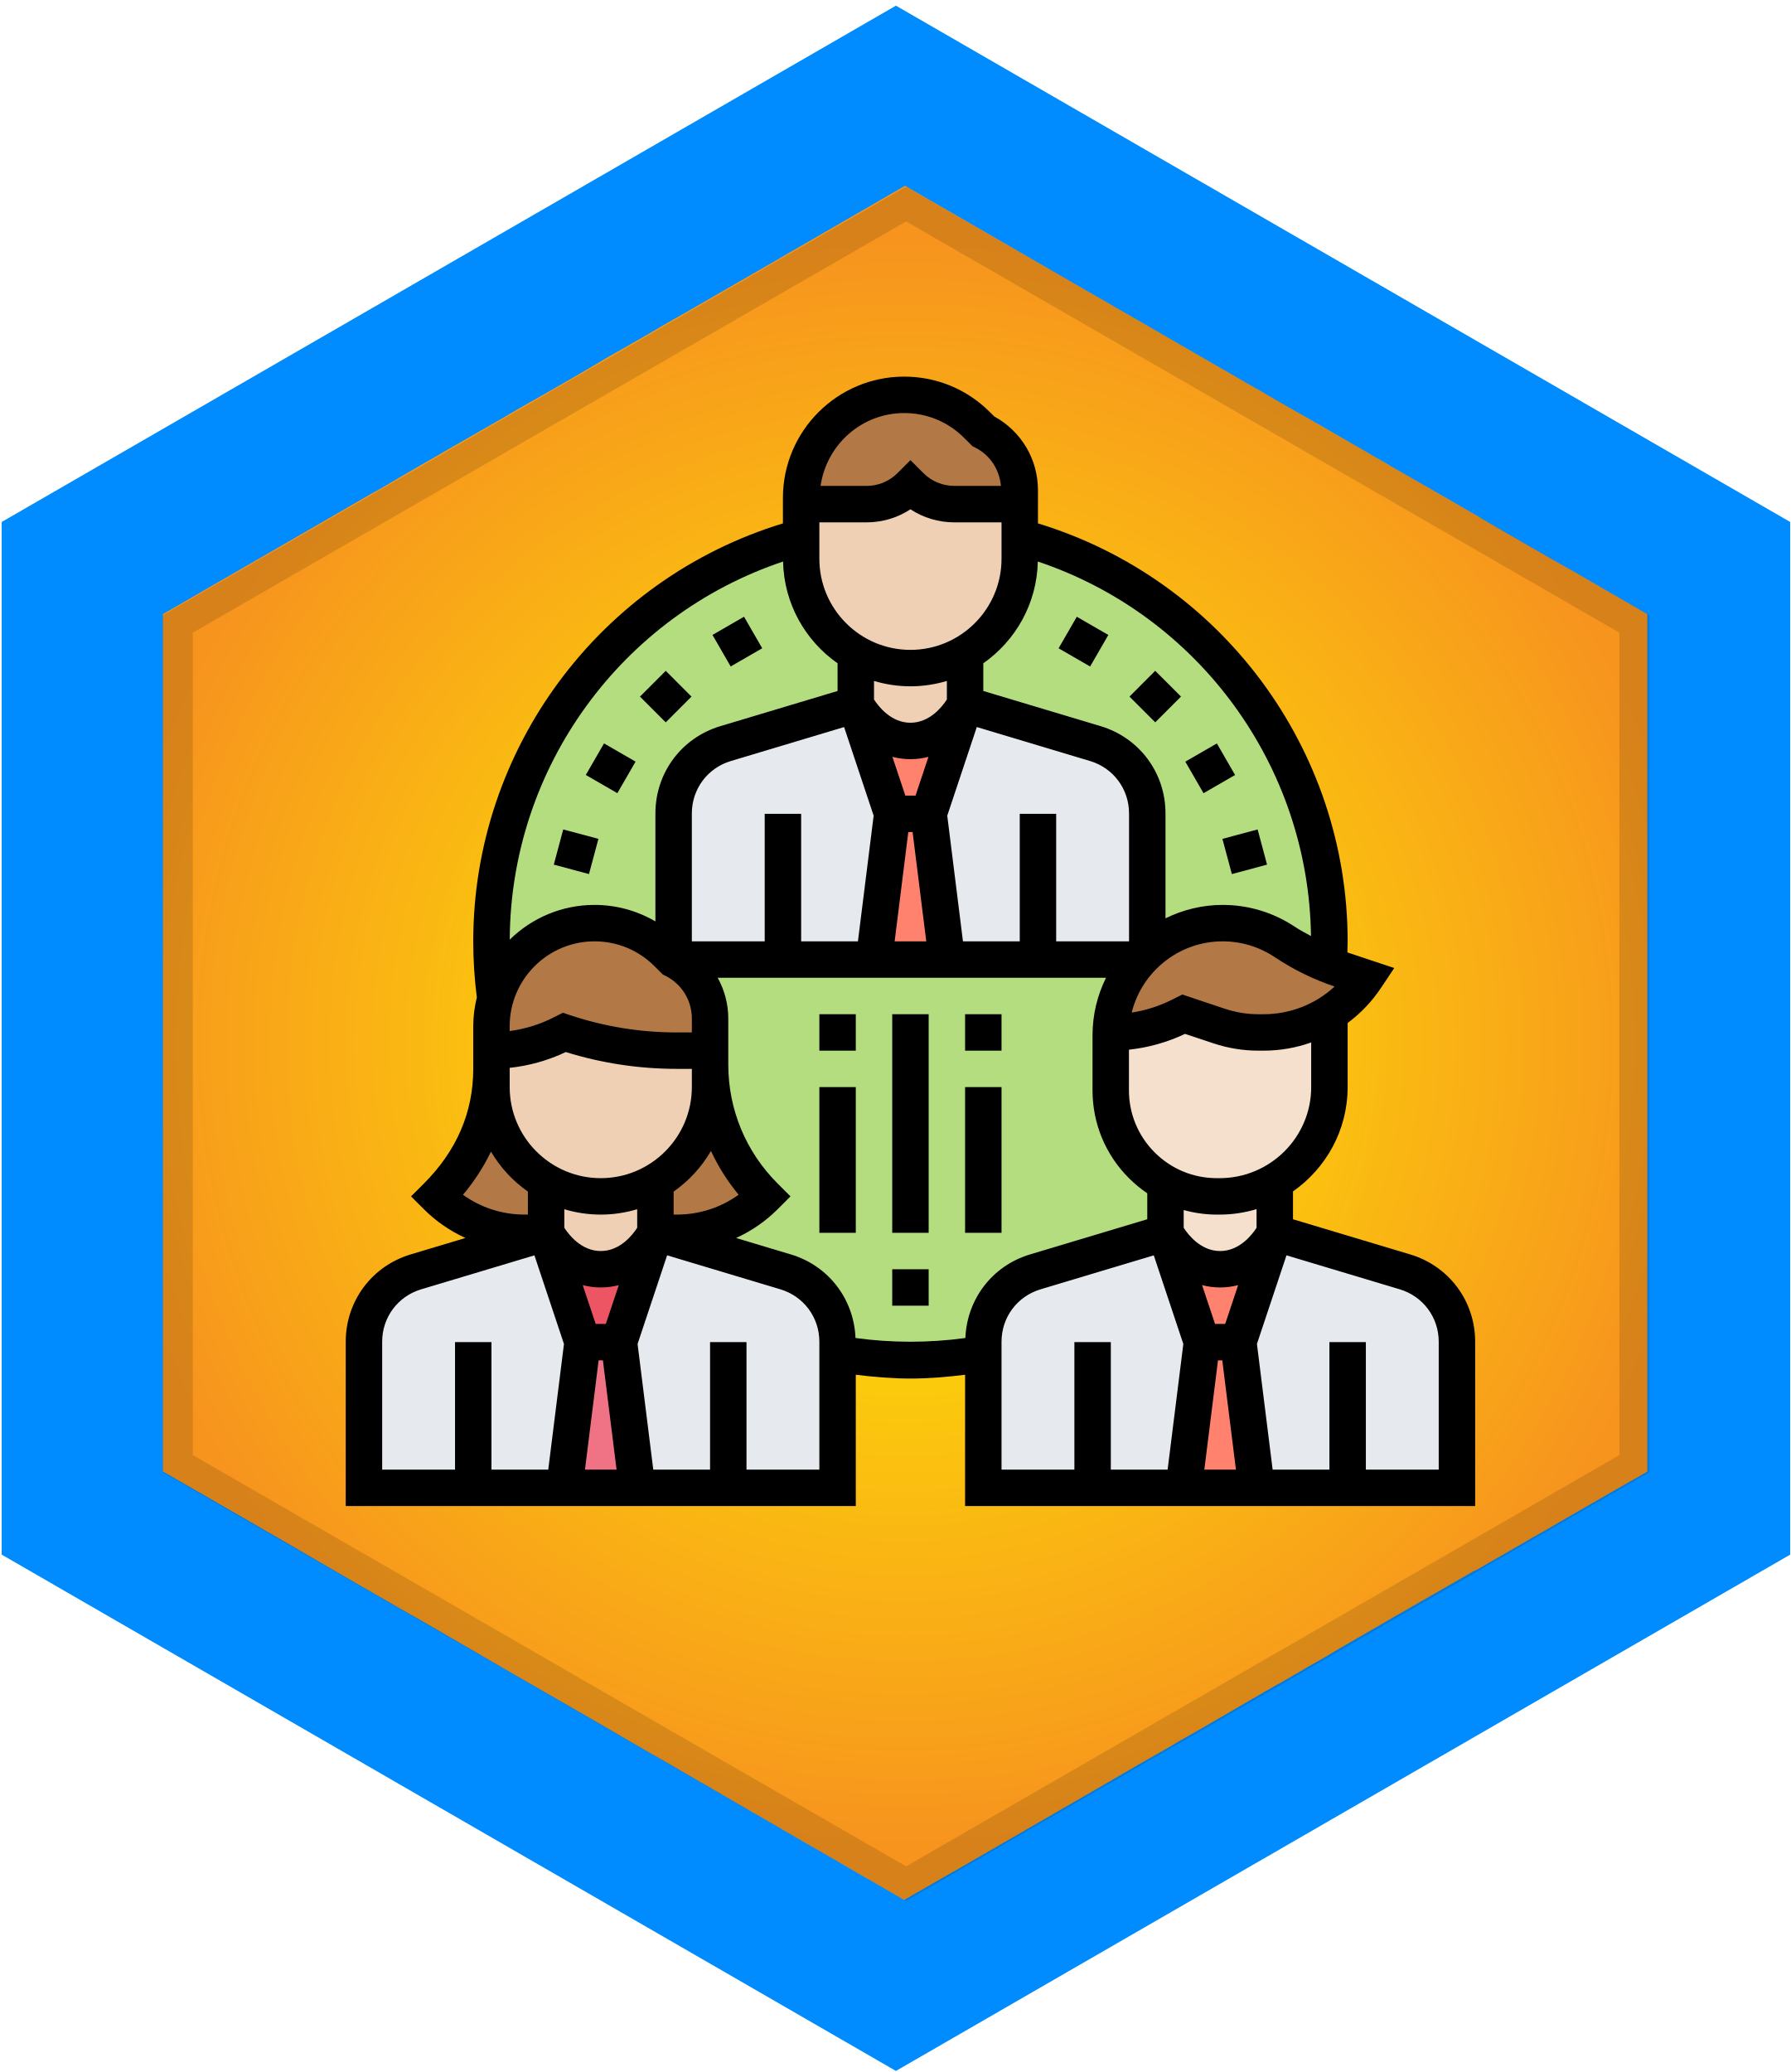
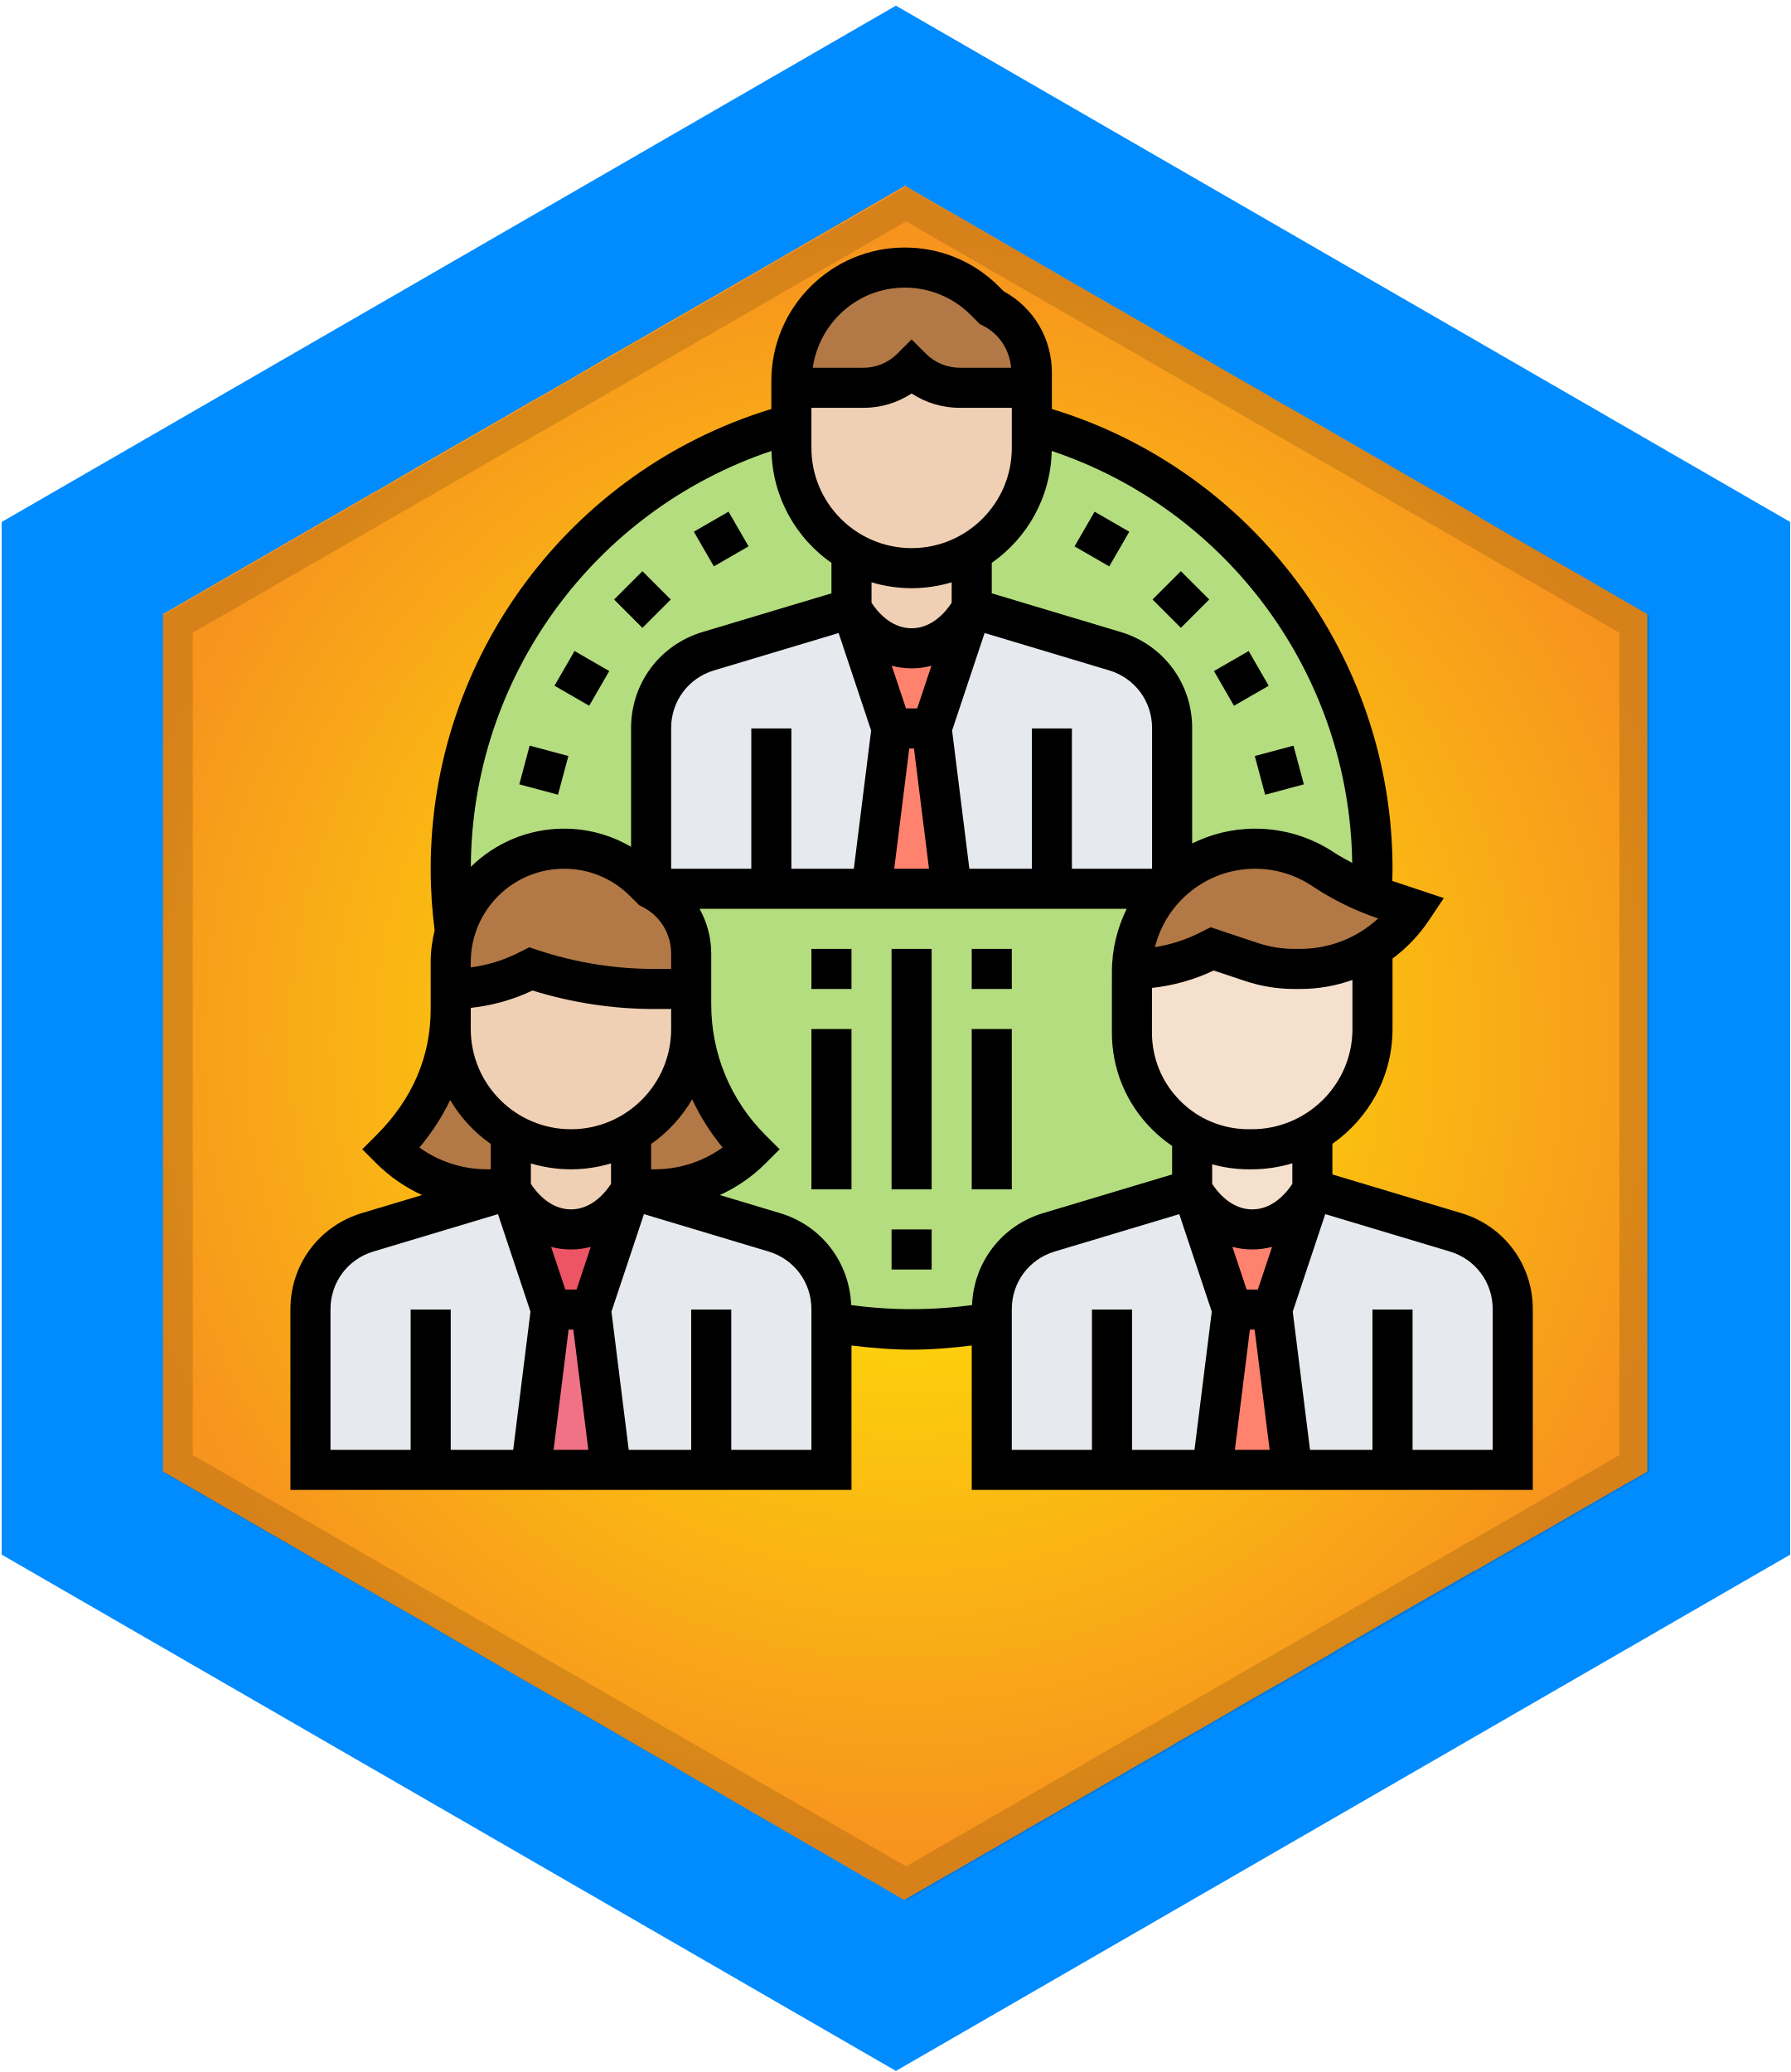
<svg xmlns="http://www.w3.org/2000/svg" version="1.1" x="0px" y="0px" viewBox="0 0 110.979 128.417" enable-background="new 0 0 110.979 128.417" xml:space="preserve" id="svg476">
  <defs id="defs480">
    <radialGradient gradientUnits="userSpaceOnUse" r="49.688" cy="64.632" cx="56.098" id="SVGID_1_">
      <stop id="stop11" style="stop-color:#FFF200" offset="0" />
      <stop id="stop13" style="stop-color:#F7941E" offset="1" />
    </radialGradient>
    <radialGradient gradientUnits="userSpaceOnUse" r="31.333" cy="66.265" cx="56.051" id="SVGID_2_">
      <stop id="stop468" style="stop-color:#FFF200" offset="0.099" />
      <stop id="stop470" style="stop-color:#FFF200;stop-opacity:0" offset="1" />
    </radialGradient>
  </defs>
  <g id="Layer_1" />
  <g id="Layer_4" />
  <g id="Layer_63_23_">
    <g id="g8">
      <g id="g6">
        <polygon style="fill:#008cff" id="polygon4" points="0.104,96.351 0.104,32.351 55.528,0.351 110.954,32.351 110.954,96.351 55.528,128.351 " />
      </g>
    </g>
  </g>
  <path style="fill:url(#SVGID_1_)" id="path16" d="m 102.098,38.062 v 53.14 l -0.01,0.01 -0.02,0.01 -0.41,0.24 -0.37,0.21 -0.62,0.35 -4.15,2.39 -0.01,0.01 -0.13,0.08 -0.06,0.03 -0.55,0.32 -0.8,0.45 -0.1,0.06 -0.48,0.28 -1.13,0.65 -0.85,0.49 -0.74,0.43 -0.24,0.13 -0.13,0.05 -0.11,0.07 -1,0.57 -0.03,0.02 -2,1.15 -0.51,0.29 -0.14,0.08 -0.03,0.02 -0.14,0.08 -0.01,0.01 -1.04,0.59 -0.04,0.03 -0.07,0.04 -1.16,0.67 -0.45,0.26 -0.02,0.02 h -0.01 l -0.42,0.24 -1.12,0.65 -0.87,0.52 -1.18,0.67 -0.08,0.05 -0.12,0.07 -0.04,0.03 -0.04,0.02 -0.02,0.01 -0.1,0.06 -0.29,0.17 -0.03,0.01 -0.16,0.09 v 0.01 l -0.4,0.23 -0.27,0.16 -0.11,0.06 -0.18,0.09 -0.02,0.02 -0.04,0.02 -0.69,0.39 -0.06,0.04 -0.24,0.14 -0.02,0.01 -0.29,0.17 -0.15,0.08 -0.22,0.13 -0.24,0.14 h -0.01 l -0.42,0.25 -0.29,0.17 -0.03,0.02 -0.3,0.17 -1.36,0.79 -0.5,0.29 -0.25,0.14 -0.7,0.4 -0.03,0.02 h -0.01 l -0.31,0.18 -0.05,0.03 -0.24,0.15 -0.84,0.48 -0.63,0.36 -0.06,0.03 -0.5,0.29 c -0.01,0.01 -0.01,0.01 -0.01,0 l -0.53,0.31 -0.29,0.17 -0.76,0.44 -0.05,0.03 -0.05,0.03 -0.03,0.01 c 0,0.01 -0.01,0.01 -0.01,0.01 l -0.02,0.02 -0.25,0.14 -1,0.58 -0.17,0.1 -0.04,0.02 -0.38,0.22 -1.42,0.82 -0.36,0.21 -0.09,0.05 -0.24,0.14 -0.8,0.46 -0.26,0.15 -0.28,0.16 -0.01,0.01 -0.2,0.12 -0.23,0.13 -0.35,0.2 -0.83,0.48 -0.01,0.01 -0.09,0.05 -1.32,0.76 -0.02,0.01 -0.79,0.46 -0.61,0.35 h -0.01 l -1.41,0.81 -0.02,0.02 -0.19,0.1 -0.06,0.04 -0.56,0.32 h -0.01 l -0.13,0.08 -0.19,0.11 -0.27,0.16 h -0.01 l -0.2,0.12 -0.06,-0.03 -1.14,-0.66 -0.02,-0.01 -0.2,-0.12 -0.85,-0.49 -0.03,-0.01 -0.33,-0.19 -0.01,-0.01 -1.4,-0.81 -0.01,-0.01 -0.02,-0.01 -1.37,-0.79 -0.03,-0.02 h -0.01 l -0.83,-0.48 -0.06,-0.04 -0.34,-0.19 -0.18,-0.11 -0.02,-0.01 -0.66,-0.38 -0.04,-0.03 -0.09,-0.05 -0.1,-0.06 -0.13,-0.07 -0.27,-0.16 -0.12,-0.07 h -0.01 l -0.72,-0.42 -0.24,-0.13 -0.39,-0.23 -0.05,-0.03 -0.03,-0.02 -1.4,-0.81 h -0.01 l -0.11,-0.07 -0.37,-0.22 h -0.01 l -0.27,-0.16 -0.62,-0.36 -0.03,-0.01 -0.06,-0.04 -0.04,-0.02 -1.29,-0.75 -0.39,-0.23 -0.68,-0.39 -0.58,-0.33 -0.11,-0.06 -1,-0.58 -1.72,-1 c -0.01,-0.01 -0.02,-0.02 -0.03,-0.02 l -1.32,-0.76 -3.92,-2.26 -0.16,-0.09 -0.57,-0.33 -0.47,-0.27 -0.44,-0.26 -0.3,-0.17 -0.38,-0.22 -0.99,-0.58 -0.04,-0.02 -2.74,-1.59 -0.1,-0.06 -0.18,-0.1 -0.67,-0.38 -0.82,-0.47 -0.09,-0.05 -0.5,-0.29 -0.01,-0.01 -0.08,-0.05 h -0.01 l -0.12,-0.07 h -0.01 l -0.31,-0.18 -0.73,-0.42 c -0.01,-0.01 -0.01,-0.01 -0.02,-0.01 l -1.86,-1.08 -1.02,-0.59 -2.11,-1.23 -0.09,-0.05 -0.2,-0.12 c 0,0 -0.01,0 -0.02,-0.01 l -0.28,-0.16 -0.53,-0.3 -0.82,-0.48 -0.06,-0.04 h -0.01 c 0,0 0,0 -0.01,0 l -0.49,-0.29 -0.7,-0.4 -0.68,-0.39 -1.22,-0.71 -0.1,-0.06 h -0.01 l -0.33,-0.19 -0.41,-0.24 h -0.01 l -0.43,-0.25 -0.99,-0.57 -0.08,-0.04 -0.03,-0.02 v -53.14 l 0.78,-0.45 1.59,-0.92 0.36,-0.21 3.38,-1.95 1.06,-0.61 5.78,-3.34 h 0.01 l 0.91,-0.52 1.05,-0.62 1.82,-1.05 h 0.01 l 0.87,-0.51 3.63,-2.08 0.64,-0.38 0.94,-0.54 0.17,-0.09 1.66,-0.95 0.78,-0.45 0.38,-0.22 0.44,-0.26 0.67,-0.39 0.43,-0.26 0.52,-0.3 0.5,-0.28 0.59,-0.34 1.19,-0.68 0.69,-0.41 0.75,-0.43 0.65,-0.37 h 0.01 l 0.05,-0.03 0.43,-0.25 5.29,-3.05 0.11,-0.06 0.08,-0.05 0.27,-0.16 5.52,-3.19 0.55,-0.32 1.44,-0.83 0.51,0.3 1.09,0.63 2.86,1.65 3.09,1.79 2.6,1.5 0.22,0.13 4.69,2.7 0.98,0.57 5.13,2.96 0.91,0.52 1.04,0.61 2.3,1.31 0.87,0.5 0.69,0.4 0.83,0.48 0.49,0.28 0.58,0.34 0.3,0.17 0.8,0.46 0.09,0.06 1.81,1.04 2.16,1.24 1.12,0.65 0.5,0.29 0.04,0.03 v 0.01 l 0.26,0.14 0.66,0.39 1.46,0.84 1.94,1.12 0.78,0.44 0.44,0.25 0.49,0.28 1.45,0.84 0.17,0.1 0.85,0.49 z" />
  <g id="Layer_2_19_">
    <g id="Layer_16_19_">
      <path style="opacity:0.13" id="path74" d="m 56.158,11.572 -46.07,26.56 v 53.12 l 1.67,0.96 0.63,0.37 h 0.01 l 14.8,8.53 4.01,2.31 1.04,0.6 2.18,1.26 0.49,0.28 0.44,0.26 0.36,0.21 3.13,1.8 3.31,1.91 1.29,0.74 v 0.01 l 12.71,7.32 46.07,-26.56 v -53.12 z m 44.21,78.61 -44.21,25.49 -12.51,-7.21 -17.89,-10.32 -13.81,-7.96 v -50.97 l 44.21,-25.49 44.21,25.49 z" enable-background="new    " />
    </g>
  </g>
-   <g id="g1767" transform="matrix(0.141129,0,0,0.141129,21.428,23.342)">
+   <g id="g1767" transform="matrix(0.1552419,0,0,0.1552419,18,15.34201)">
    <path id="path1648" d="M 432,248 C 432,349.621 349.621,432 248,432 146.379,432 64,349.621 64,248 64,146.379 146.379,64 248,64 c 101.621,0 184,82.379 184,184 z m 0,0" style="fill:#b4dd7f" />
    <path id="path1650" d="M 360.078,376.16 C 360,376.078 360,376 360,376 l -57.199,17.121 C 289.281,397.199 280,409.68 280,423.84 V 488 h 208 v -64.16 c 0,-14.16 -9.281,-26.641 -22.801,-30.719 L 408,376 c 0,0 0,0.078 -0.078,0.16 z m 0,0" style="fill:#e6e9ed" />
    <path id="path1652" d="m 392,424 8,64 h -32 l 8,-64 z m 0,0" style="fill:#ff826e" />
    <path id="path1654" d="M 407.922,376.16 392,424 H 376 L 360.078,376.16 C 361.039,377.922 368.961,392 384,392 c 15.039,0 22.961,-14.078 23.922,-15.84 z m 0,0" style="fill:#ff826e" />
    <path id="path1656" d="M 88.078,376.16 C 88,376.078 88,376 88,376 L 30.801,393.121 C 17.281,397.199 8,409.68 8,423.84 V 488 h 208 v -64.16 c 0,-14.16 -9.281,-26.641 -22.801,-30.719 L 136,376 c 0,0 0,0.078 -0.078,0.16 z m 0,0" style="fill:#e6e9ed" />
    <path id="path1658" d="m 120,424 8,64 H 96 l 8,-64 z m 0,0" style="fill:#ef7385" />
    <path id="path1660" d="M 135.922,376.16 120,424 H 104 L 88.078,376.16 C 89.039,377.922 96.961,392 112,392 c 15.039,0 22.961,-14.078 23.922,-15.84 z m 0,0" style="fill:#ed5565" />
    <path id="path1662" d="m 383.762,360 c 8.879,0 17.117,-2.32 24.238,-6.48 V 376 c 0,0 0,0.078 -0.078,0.16 C 406.961,377.922 399.039,392 384,392 368.961,392 361.039,377.922 360.078,376.16 360,376.078 360,376 360,376 V 354.238 C 366.719,357.922 374.398,360 382.559,360 Z m 0,0" style="fill:#f5e0cd" />
    <path id="path1664" d="m 360,354.238 c -14.32,-8 -24.078,-23.277 -24.078,-40.879 L 336,289.121 c 0,-0.402 0,-0.723 0.078,-1.121 10.562,0 20.801,-2.48 30.242,-7.121 L 368,280 l 15.68,5.199 C 389.199,287.039 394.961,288 400.719,288 h 2.402 c 10.32,0 20.16,-2.961 28.641,-8.32 L 432,280 v 32 c 0,17.68 -9.602,33.199 -24,41.52 C 400.879,357.68 392.641,360 383.762,360 h -1.203 C 374.398,360 366.719,357.922 360,354.238 Z m 0,0" style="fill:#f5e0cd" />
    <g id="g1676" style="fill:#b27946">
      <path id="path1666" d="M 437.281,260.398 448,264 c -4.238,6.48 -9.84,11.762 -16.238,15.68 C 423.281,285.039 413.441,288 403.121,288 h -2.402 c -5.758,0 -11.52,-0.961 -17.039,-2.801 L 368,280 l -1.68,0.879 C 356.879,285.52 346.641,288 336.078,288 c 0.242,-12.398 5.043,-23.52 12.883,-32 H 352 v -3.039 C 360.719,244.879 372.32,240 385.121,240 c 9.68,0 19.199,2.879 27.277,8.238 5.762,3.84 11.922,7.121 18.32,9.762 2.16,0.879 4.32,1.68 6.562,2.398 z m 0,0" />
      <path id="path1668" d="M 200,53.281 C 200,28.238 220.238,8 245.281,8 c 12,0 23.52,4.801 32,13.281 L 280,24 c 9.84,4.879 16,14.961 16,25.922 V 56 H 267.281 C 260.078,56 253.121,53.121 248,48 c -5.121,5.121 -12.078,8 -19.281,8 H 200 Z m 0,0" />
      <path id="path1670" d="M 166.238,333.441 C 170.32,343.281 176.32,352.32 184,360 c -10.238,10.238 -24.16,16 -38.641,16 H 136 V 353.52 C 150.32,345.281 160,329.762 160,312 v -9.922 c 0,10.883 2.16,21.441 6.238,31.363 z m 0,0" />
      <path id="path1672" d="m 144,256 c 9.84,4.879 16,14.961 16,25.922 V 296 H 145.281 C 128.559,296 111.922,293.281 96,288 l -1.68,0.879 C 84.879,293.52 74.559,296 64,296 v -10.719 c 0,-4.562 0.719,-9.043 1.922,-13.203 2.238,-7.199 6.156,-13.68 11.359,-18.797 8.16,-8.242 19.52,-13.281 32,-13.281 12,0 23.52,4.801 32,13.281 z m 0,0" />
      <path id="path1674" d="M 88,353.52 V 376 H 78.641 C 64.16,376 50.238,370.238 40,360 55.359,344.641 64,325.762 64,304 v 8 c 0,13.281 5.359,25.281 14.078,33.922 2.961,2.957 6.242,5.52 9.922,7.598 z m 0,0" />
    </g>
    <path id="path1678" d="M 136,353.52 V 376 c 0,0 0,0.078 -0.078,0.16 C 134.961,377.922 127.039,392 112,392 96.961,392 89.039,377.922 88.078,376.16 88,376.078 88,376 88,376 V 353.52 C 95.039,357.68 103.199,360 112,360 c 8.801,0 16.961,-2.32 24,-6.48 z m 0,0" style="fill:#f0d0b4" />
    <path id="path1680" d="M 136,353.52 C 128.961,357.68 120.801,360 112,360 c -8.801,0 -16.961,-2.32 -24,-6.48 -3.68,-2.078 -6.961,-4.641 -9.922,-7.598 C 69.359,337.281 64,325.281 64,312 v -16 c 10.559,0 20.879,-2.48 30.32,-7.121 L 96,288 c 15.922,5.281 32.559,8 49.281,8 H 160 v 16 c 0,17.762 -9.68,33.281 -24,41.52 z m 0,0" style="fill:#f0d0b4" />
    <path id="path1682" d="M 224.078,144.16 C 224,144.078 224,144 224,144 l -57.199,17.121 C 153.281,165.199 144,177.68 144,191.84 V 256 h 204.961 c 0.398,-0.559 0.879,-1.039 1.438,-1.602 0.562,-0.559 1.043,-1.039 1.602,-1.438 v -61.121 c 0,-14.16 -9.281,-26.641 -22.801,-30.719 L 272,144 c 0,0 0,0.078 -0.078,0.16 z m 0,0" style="fill:#e6e9ed" />
    <path id="path1684" d="m 256,192 8,64 h -32 l 8,-64 z m 0,0" style="fill:#ff826e" />
    <path id="path1686" d="M 271.922,144.16 256,192 H 240 L 224.078,144.16 C 225.039,145.922 232.961,160 248,160 c 15.039,0 22.961,-14.078 23.922,-15.84 z m 0,0" style="fill:#ff826e" />
    <path id="path1688" d="M 224,121.52 248,128 c 8.801,0 16.961,-2.32 24,-6.48 V 144 c 0,0 0,0.078 -0.078,0.16 C 270.961,145.922 263.039,160 248,160 232.961,160 225.039,145.922 224.078,144.16 224,144.078 224,144 224,144 Z m 0,0" style="fill:#f0d0b4" />
    <path id="path1690" d="M 296,70.32 V 80 c 0,17.762 -9.68,33.281 -24,41.52 C 264.961,125.68 256.801,128 248,128 l -24,-6.48 c -3.68,-2.078 -6.961,-4.641 -9.922,-7.598 C 205.359,105.281 200,93.281 200,80 V 56 h 28.719 c 7.203,0 14.16,-2.879 19.281,-8 5.121,5.121 12.078,8 19.281,8 H 296 Z m 0,0" style="fill:#f0d0b4" />
    <path id="path1692" d="M 467.496,385.496 416,370.047 V 357.816 C 430.488,347.672 440,330.938 440,312 v -28.145 c 5.656,-4.191 10.633,-9.383 14.656,-15.422 l 5.809,-8.715 -20.57,-6.855 C 439.938,251.246 440,249.633 440,248 440,163.449 384.344,88.938 304,64.457 V 49.887 c 0,-13.621 -7.328,-25.91 -19.207,-32.414 l -1.883,-1.871 C 272.855,5.535 259.488,0 245.258,0 215.887,0 192,23.887 192,53.258 V 64.457 C 111.656,88.938 56,163.449 56,248 c 0,8.238 0.535,16.52 1.574,24.625 C 56.586,276.68 56,280.895 56,285.258 V 304 c 0,19.031 -7.289,35.977 -21.656,50.344 L 28.68,360 l 5.664,5.656 c 5.352,5.352 11.535,9.551 18.215,12.617 l -24.055,7.215 C 11.457,390.609 0,406.008 0,423.816 V 496 h 224 v -57.672 c 7.953,0.992 15.969,1.672 24,1.672 8.031,0 16.047,-0.68 24,-1.672 V 496 h 224 v -72.184 c 0,-17.809 -11.457,-33.207 -28.504,-38.32 z M 383.062,432 h 1.883 l 6,48 H 377.062 Z m 3.168,-16 h -4.469 l -5.684,-17.031 C 378.535,399.609 381.152,400 384,400 c 2.848,0 5.465,-0.391 7.91,-1.031 z M 400,373.801 C 398.016,376.863 392.504,384 384,384 c -8.504,0 -14.016,-7.145 -16,-10.199 V 366 c 4.688,1.289 9.566,2 14.559,2 h 1.211 c 5.637,0 11.086,-0.855 16.23,-2.398 z M 424,312 c 0,22.055 -18.047,40 -40.23,40 h -1.211 c -10.32,0 -20.016,-4.016 -27.312,-11.312 -7.285,-7.297 -11.301,-17 -11.293,-27.32 l 0.008,-17.793 c 8.512,-0.91 16.887,-3.262 24.633,-6.941 l 12.582,4.191 C 387.512,294.93 394.098,296 400.742,296 h 2.41 c 7.215,0 14.246,-1.246 20.84,-3.602 V 312 Z M 296,192 v 56 h -24.938 l -6.895,-55.191 12.977,-38.922 49.758,14.93 c 10.227,3.07 17.098,12.32 17.098,23 V 248 h -32 v -56 z m -112,0 v 56 h -32 v -56.184 c 0,-10.68 6.871,-19.922 17.105,-22.992 l 49.758,-14.93 12.977,38.922 L 224.938,248 H 200 V 192 Z M 72,304 v -0.449 c 8.52,-0.91 16.895,-3.254 24.641,-6.934 C 112.406,301.512 128.762,304 145.297,304 H 152 v 8 c 0,22.055 -17.945,40 -40,40 -22.055,0 -40,-17.945 -40,-40 z m 37.258,-56 c 9.957,0 19.309,3.871 26.344,10.922 l 3.664,3.652 1.16,0.578 C 147.559,266.727 152,273.902 152,281.887 V 288 h -6.703 c -15.922,0 -31.656,-2.551 -46.77,-7.586 l -3.145,-1.055 -4.648,2.328 C 84.863,284.625 78.496,286.52 72,287.398 v -2.141 C 72,264.711 88.711,248 109.258,248 Z M 112,368 c 5.559,0 10.93,-0.84 16,-2.359 v 8.152 C 126.016,376.863 120.504,384 112,384 c -8.504,0 -14.016,-7.145 -16,-10.199 v -8.152 C 101.07,367.16 106.441,368 112,368 Z m -0.938,64 h 1.883 l 6,48 H 105.062 Z m 3.168,-16 h -4.469 l -5.684,-17.031 C 106.527,399.609 109.152,400 112,400 c 2.848,0 5.473,-0.391 7.91,-1.031 z M 144,368 v -10.113 c 6.68,-4.672 12.273,-10.766 16.391,-17.832 3.195,6.848 7.258,13.305 12.152,19.227 C 164.664,364.945 155.258,368 145.367,368 Z M 208,64 h 20.688 C 235.656,64 242.312,62 248,58.266 253.688,62 260.344,64 267.312,64 H 288 v 16 c 0,22.055 -17.945,40 -40,40 -22.055,0 -40,-17.945 -40,-40 z m 42.23,120 h -4.469 l -5.684,-17.031 C 242.535,167.609 245.152,168 248,168 c 2.848,0 5.465,-0.391 7.91,-1.031 z M 248,136 c 5.559,0 10.93,-0.84 16,-2.359 v 8.152 C 262.016,144.863 256.504,152 248,152 c -8.504,0 -14.016,-7.145 -16,-10.199 v -8.152 C 237.07,135.16 242.441,136 248,136 Z m -0.938,64 h 1.883 l 6,48 H 241.062 Z m 156.098,80 h -2.406 c -4.938,0 -9.816,-0.793 -14.516,-2.352 l -18.848,-6.289 -4.648,2.328 c -5.52,2.762 -11.477,4.648 -17.574,5.602 C 349.602,261.344 365.832,248 385.121,248 c 8.152,0 16.039,2.391 22.824,6.91 8.16,5.441 17.016,9.801 26.328,12.938 C 425.895,275.586 414.84,280 403.16,280 Z m 20.742,-34.328 c -2.383,-1.312 -4.812,-2.551 -7.078,-4.07 C 407.398,235.32 396.441,232 385.129,232 c -9.016,0 -17.527,2.16 -25.121,5.895 v -46.086 c 0,-17.809 -11.457,-33.199 -28.504,-38.32 L 280,138.047 v -12.16 c 14.176,-9.918 23.543,-26.207 23.938,-44.688 70.43,23.594 118.965,89.543 119.965,164.473 z M 245.258,16 c 9.957,0 19.309,3.871 26.344,10.922 l 3.664,3.652 1.16,0.578 c 6.559,3.281 10.664,9.648 11.309,16.84 H 267.312 c -5.16,0 -10.008,-2.008 -13.656,-5.656 L 248,36.68 242.336,42.344 C 238.695,45.992 233.848,48 228.688,48 h -20.152 c 2.578,-18.039 17.977,-32 36.723,-32 z M 192.062,81.207 C 192.457,99.688 201.824,115.977 216,125.895 v 12.16 l -51.496,15.449 C 147.457,158.609 136,174.008 136,191.816 v 47.43 C 127.961,234.551 118.816,232 109.258,232 94.777,232 81.641,237.824 72.031,247.238 72.359,171.664 121.137,104.961 192.062,81.207 Z M 63.785,340.336 C 67.879,347.281 73.406,353.281 80,357.887 V 368 h -1.367 c -9.871,0 -19.273,-3.047 -27.137,-8.695 4.984,-5.945 9.09,-12.297 12.289,-18.969 z M 16,423.816 c 0,-10.68 6.871,-19.922 17.105,-22.992 L 82.863,385.895 95.84,424.816 88.938,480 H 64 V 424 H 48 v 56 H 16 Z M 208,480 h -32 v -56 h -16 v 56 h -24.938 l -6.895,-55.191 12.977,-38.922 49.758,14.93 c 10.227,3.07 17.098,12.32 17.098,23 z m 64.129,-57.809 c -15.961,2.184 -32.305,2.184 -48.258,0 -0.68,-17.102 -11.855,-31.734 -28.375,-36.695 l -24.055,-7.215 c 6.68,-3.066 12.863,-7.266 18.223,-12.625 L 195.32,360 189.656,354.344 C 175.688,340.375 168,321.816 168,302.062 V 281.887 C 168,275.465 166.32,269.359 163.352,264 h 170.527 c -3.742,7.594 -5.902,16.098 -5.91,25.121 l -0.008,24.238 c -0.008,14.594 5.664,28.312 15.984,38.633 2.496,2.496 5.199,4.711 8.062,6.656 v 11.398 l -51.496,15.449 c -16.527,4.953 -27.703,19.594 -28.383,36.695 z M 288,423.816 c 0,-10.68 6.871,-19.922 17.105,-22.992 l 49.758,-14.93 12.977,38.922 L 360.938,480 H 336 v -56 h -16 v 56 H 288 Z M 480,480 h -32 v -56 h -16 v 56 h -24.938 l -6.895,-55.191 12.977,-38.922 49.758,14.93 c 10.227,3.07 17.098,12.32 17.098,23 z m 0,0" />
    <path id="path1694" d="m 161.062,113.441 13.848,-8 7.996,13.848 -13.848,8 z m 0,0" />
    <path id="path1696" d="m 129.219,140.516 11.32,-11.309 11.309,11.32 -11.316,11.309 z m 0,0" />
    <path id="path1698" d="m 105.43,174.93 8,-13.855 13.855,8 -8,13.855 z m 0,0" />
    <path id="path1700" d="m 91.375,214.309 4.141,-15.453 15.453,4.141 -4.141,15.453 z m 0,0" />
    <path id="path1702" d="m 240,392 h 16 v 16 h -16 z m 0,0" />
    <path id="path1704" d="m 385.012,203 15.453,-4.141 4.141,15.453 -15.453,4.141 z m 0,0" />
    <path id="path1706" d="m 368.711,169.086 13.859,-8 7.996,13.859 -13.855,7.996 z m 0,0" />
    <path id="path1708" d="m 344.188,140.512 11.309,-11.316 11.32,11.309 -11.312,11.316 z m 0,0" />
    <path id="path1710" d="m 313.059,119.305 8,-13.848 13.848,7.996 -8,13.848 z m 0,0" />
    <path id="path1712" d="m 240,280 h 16 v 96 h -16 z m 0,0" />
    <path id="path1714" d="m 272,280 h 16 v 16 h -16 z m 0,0" />
    <path id="path1716" d="m 272,312 h 16 v 64 h -16 z m 0,0" />
    <path id="path1718" d="m 208,280 h 16 v 16 h -16 z m 0,0" />
    <path id="path1720" d="m 208,312 h 16 v 64 h -16 z m 0,0" />
  </g>
</svg>
